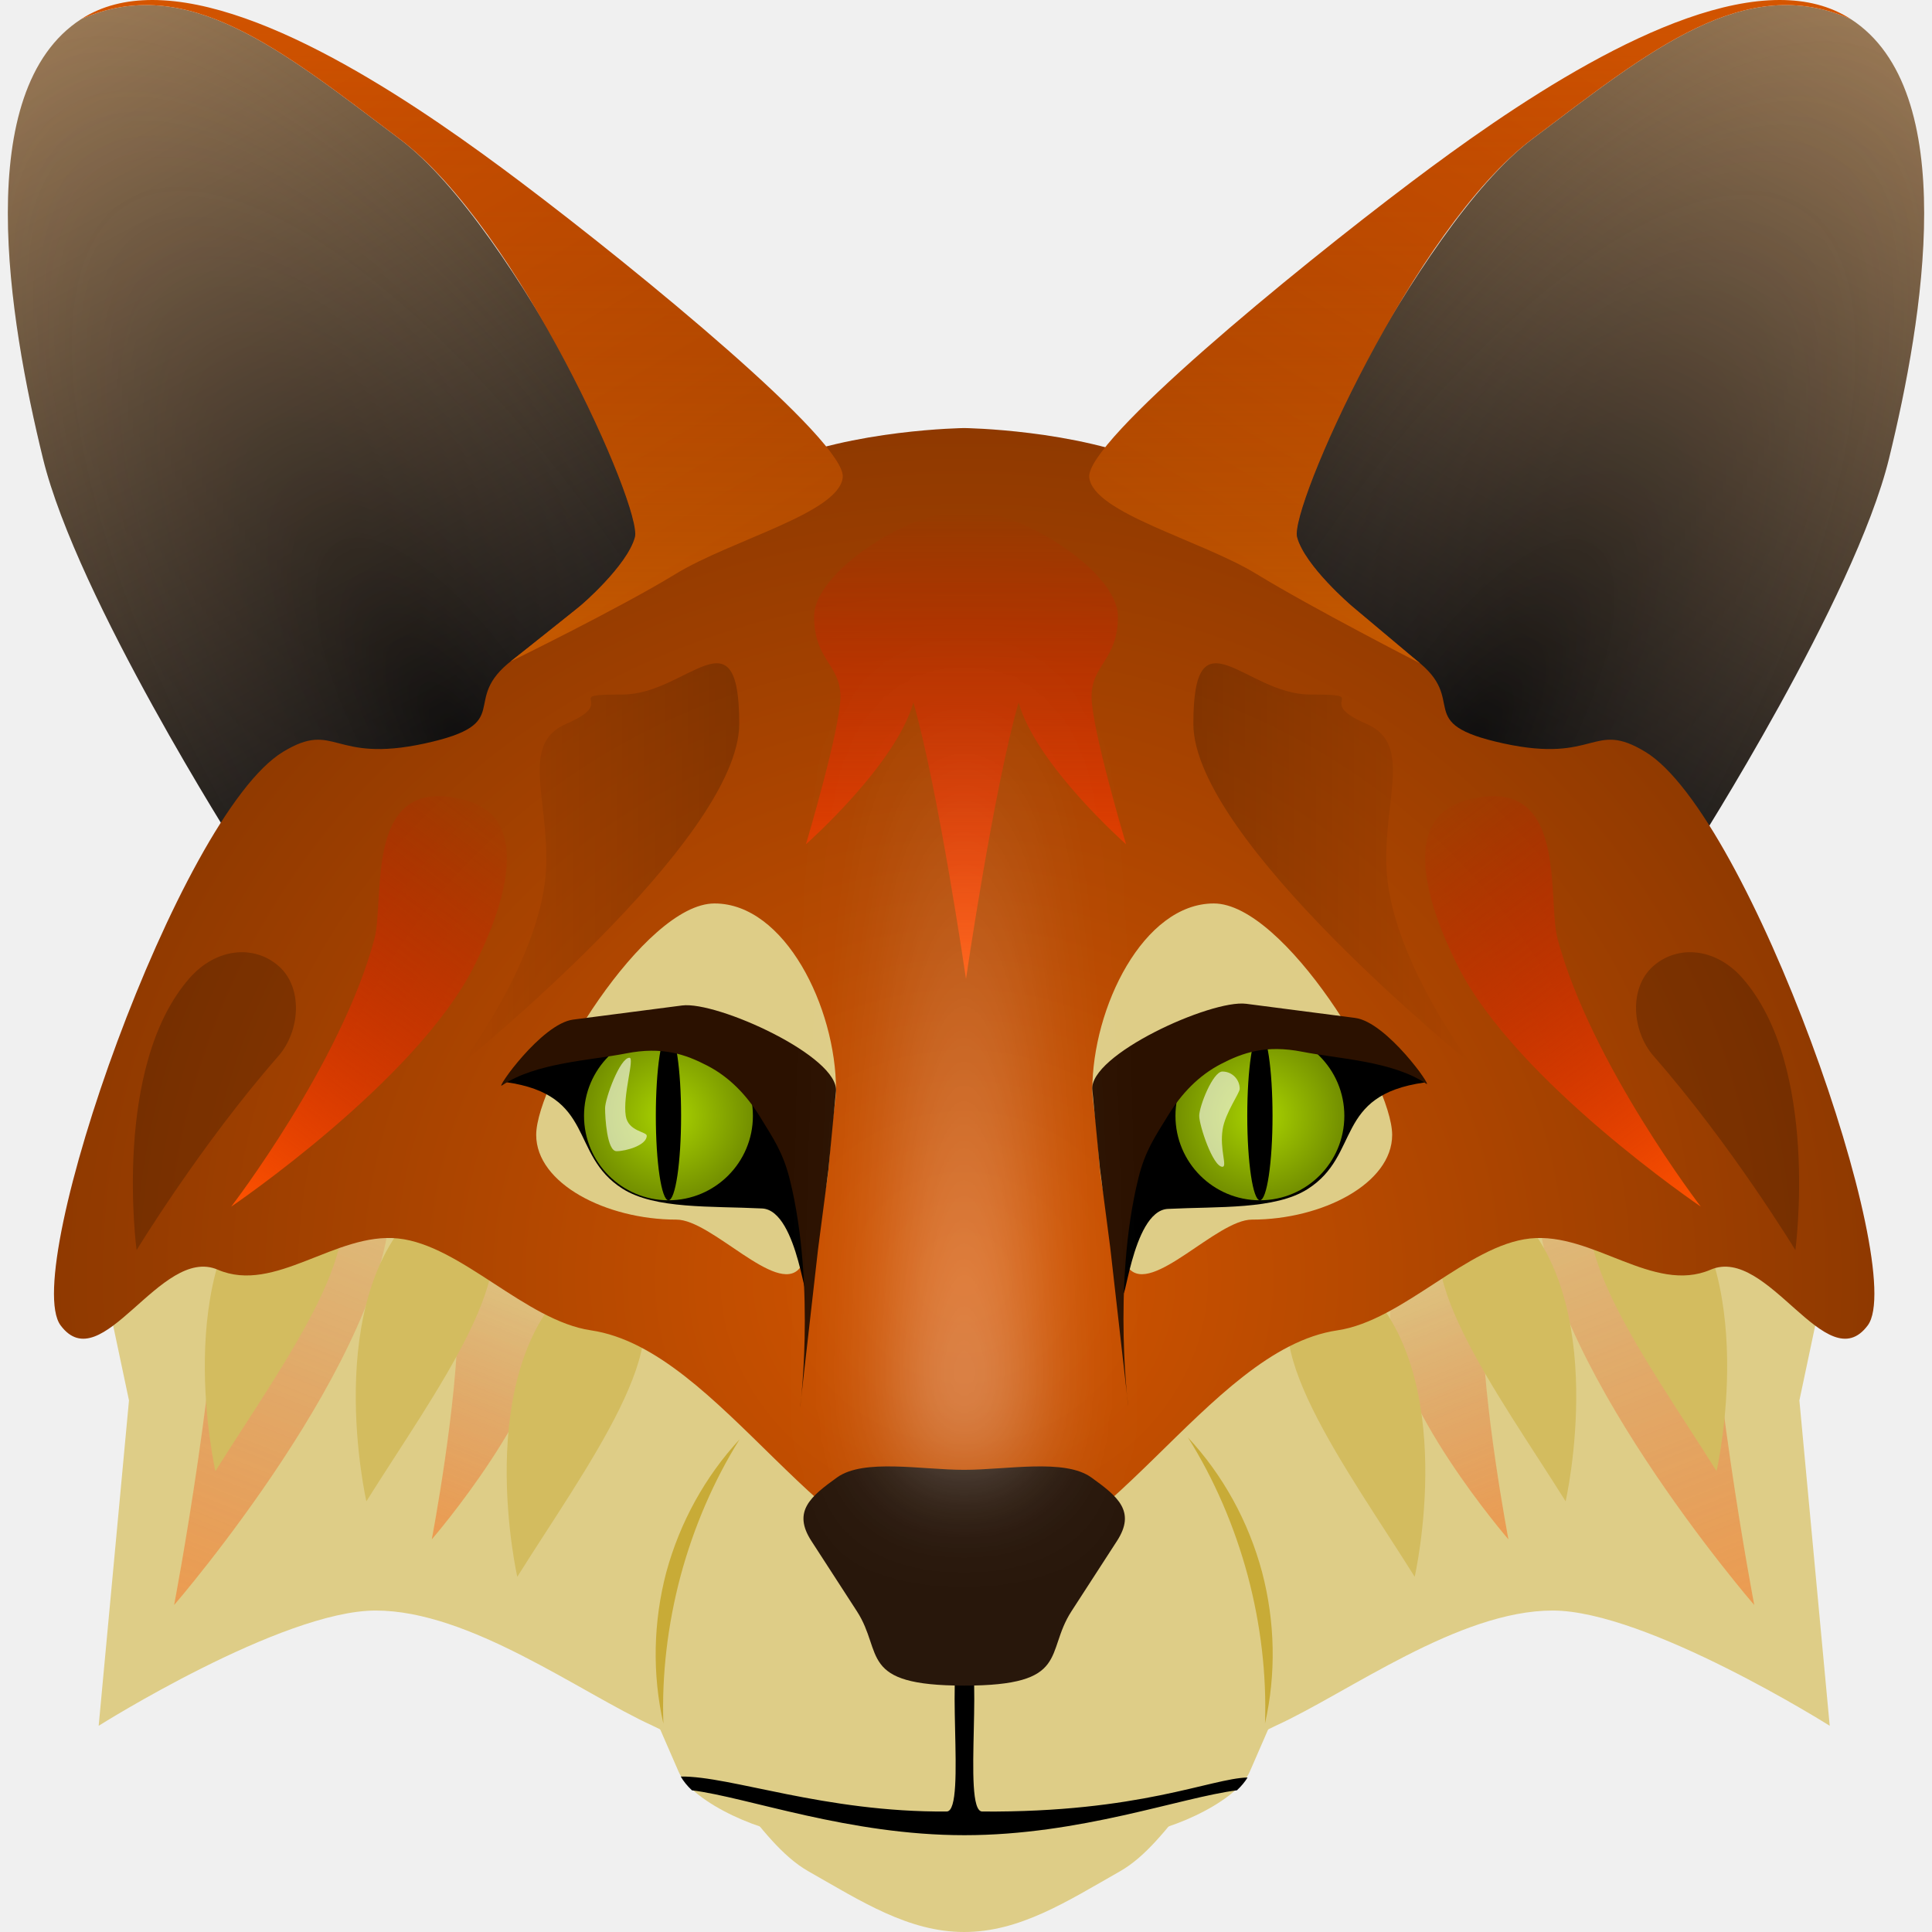
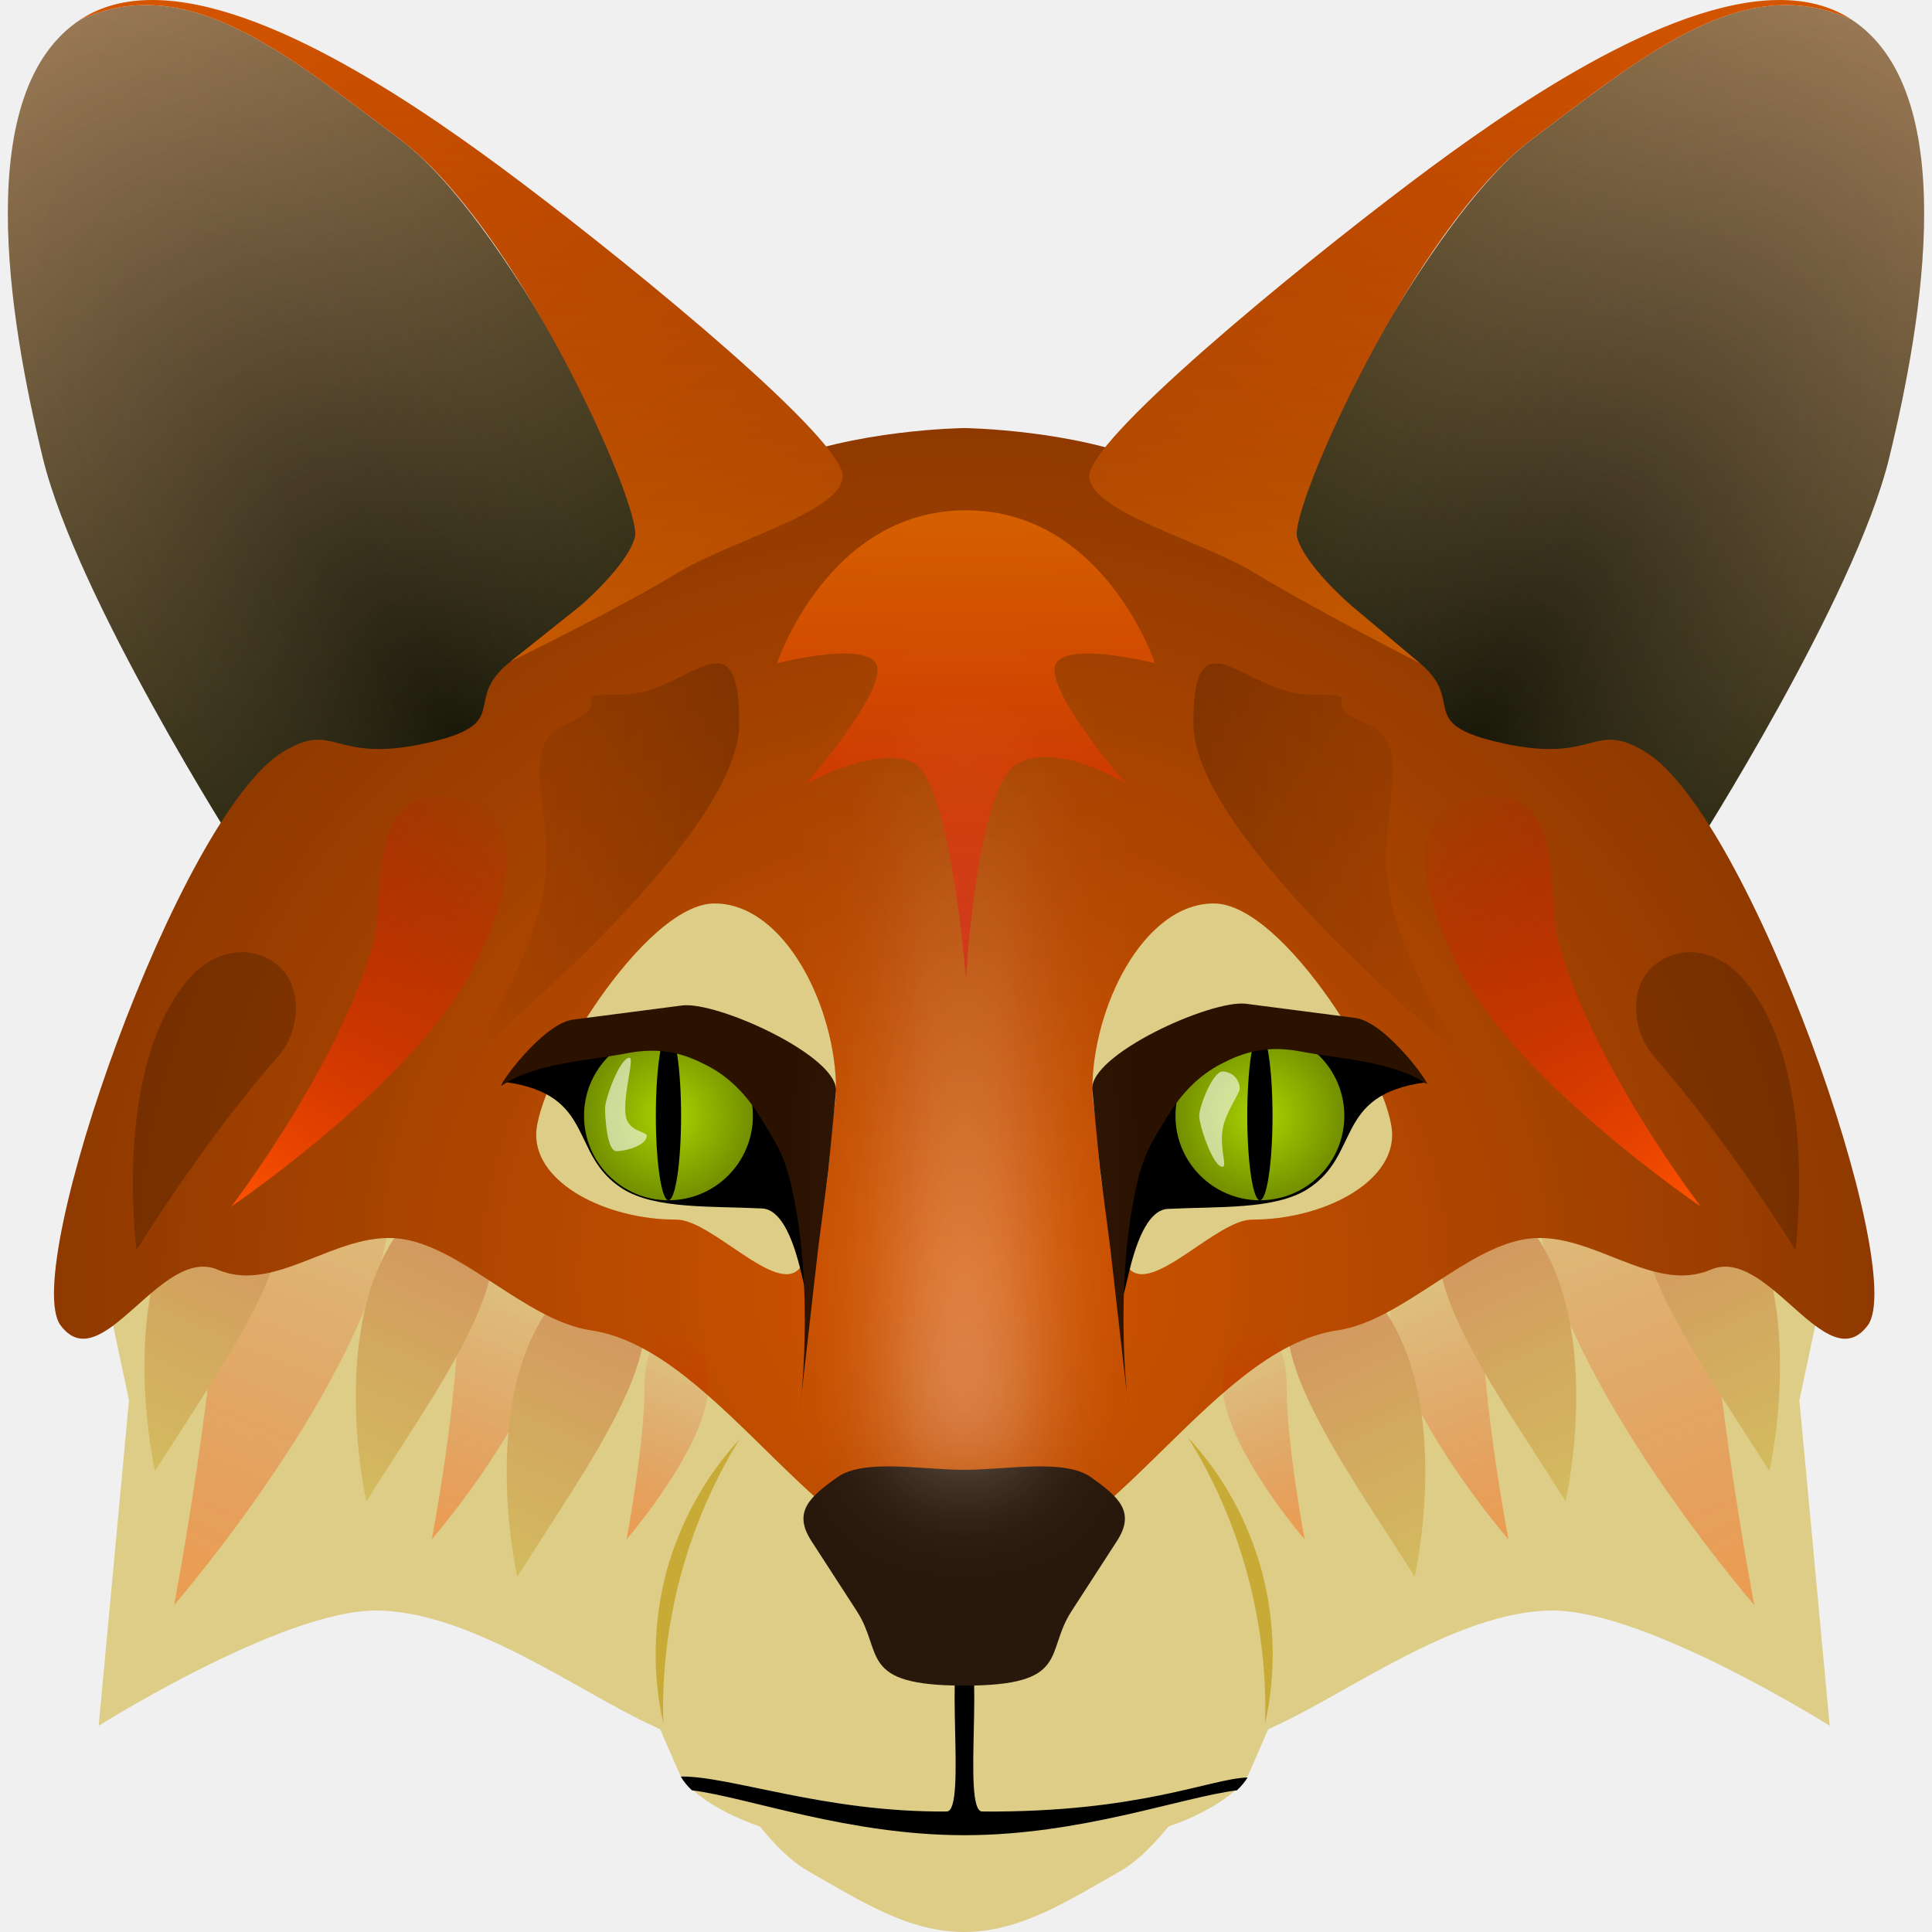
<svg xmlns="http://www.w3.org/2000/svg" xmlns:xlink="http://www.w3.org/1999/xlink" width="512" height="512" viewBox="0 0 135.467 135.467" version="1.1" id="svg5">&gt;
  <defs id="defs2">
+     <linearGradient id="linearGradient47">
+       <stop style="stop-color:#d40000;stop-opacity:1;" offset="0" id="stop41" />
+       <stop style="stop-color:#ff7800;stop-opacity:1;" offset="1" id="stop38" />
+     </linearGradient>
+     <linearGradient id="linearGradient17">
+       <stop style="stop-color:#d3905f;stop-opacity:1;" offset="0" id="stop17" />
+       <stop style="stop-color:#d3bc5f;stop-opacity:1;" offset="1" id="stop16" />
+     </linearGradient>
+     <linearGradient id="linearGradient9">
+       <stop style="stop-color:#d3bc5f;stop-opacity:1;" offset="0" id="stop9" />
+       <stop style="stop-color:#d3905f;stop-opacity:1;" offset="1" id="stop10" />
+     </linearGradient>
    <linearGradient id="linearGradient51">
      <stop style="stop-color:#997854;stop-opacity:1;" offset="0" id="stop50" />
-       <stop style="stop-color:#1b1918;stop-opacity:1;" offset="1" id="stop51" />
+       <stop style="stop-color:#2a280f;stop-opacity:1;" offset="1" id="stop51" />
    </linearGradient>
    <linearGradient id="linearGradient49">
      <stop style="stop-color:#8f3a00;stop-opacity:0;" offset="0" id="stop49" />
      <stop style="stop-color:#ffffff;stop-opacity:1;" offset="1" id="stop48" />
    </linearGradient>
    <linearGradient id="linearGradient45">
      <stop style="stop-color:#000000;stop-opacity:0;" offset="0" id="stop46" />
      <stop style="stop-color:#000000;stop-opacity:1;" offset="1" id="stop45" />
    </linearGradient>
    <linearGradient id="linearGradient43">
      <stop style="stop-color:#000000;stop-opacity:1;" offset="0" id="stop43" />
      <stop style="stop-color:#000000;stop-opacity:0;" offset="1" id="stop44" />
    </linearGradient>
    <linearGradient id="linearGradient39">
      <stop style="stop-color:#ff5300;stop-opacity:1;" offset="0" id="stop39" />
      <stop style="stop-color:#d40000;stop-opacity:0;" offset="1" id="stop40" />
    </linearGradient>
    <linearGradient id="linearGradient5">
      <stop style="stop-color:#ffffff;stop-opacity:1;" offset="0" id="stop5" />
      <stop style="stop-color:#ffffff;stop-opacity:0;" offset="1" id="stop6" />
    </linearGradient>
    <linearGradient id="linearGradient1">
      <stop style="stop-color:#d45500;stop-opacity:1;" offset="0" id="stop1" />
      <stop style="stop-color:#8f3900;stop-opacity:1;" offset="1" id="stop4" />
    </linearGradient>
    <linearGradient id="linearGradient11">
      <stop style="stop-color:#aad400;stop-opacity:1;" offset="0" id="stop11" />
      <stop style="stop-color:#738f00;stop-opacity:1;" offset="1" id="stop12" />
    </linearGradient>
-     <linearGradient id="linearGradient7">
-       <stop style="stop-color:#997854;stop-opacity:1;" offset="0" id="stop7" />
-       <stop style="stop-color:#1b1918;stop-opacity:1;" offset="1" id="stop8" />
-     </linearGradient>
    <linearGradient id="linearGradient2">
      <stop style="stop-color:#d45500;stop-opacity:1;" offset="0" id="stop2" />
      <stop style="stop-color:#8f3a00;stop-opacity:1;" offset="1" id="stop3" />
    </linearGradient>
    <linearGradient xlink:href="#linearGradient2" id="linearGradient3" x1="-13.142" y1="-3.073" x2="30.591" y2="71.004" gradientUnits="userSpaceOnUse" gradientTransform="translate(10.58333,-5.291667)" />
    <linearGradient xlink:href="#linearGradient2" id="linearGradient4" gradientUnits="userSpaceOnUse" x1="-13.142" y1="-3.073" x2="30.591" y2="71.004" gradientTransform="matrix(-1,0,0,1,125.1999,-5.291667)" />
-     <linearGradient xlink:href="#linearGradient7" id="linearGradient8" x1="-9.307" y1="-6.696" x2="24.064" y2="54.768" gradientUnits="userSpaceOnUse" gradientTransform="matrix(0.8036646,0,0,0.8036646,13.17124,6.721986)" />
+     <linearGradient xlink:href="#linearGradient51" id="linearGradient8" x1="-9.307" y1="-6.696" x2="24.064" y2="54.768" gradientUnits="userSpaceOnUse" gradientTransform="matrix(0.8036646,0,0,0.8036646,13.17124,6.721986)" />
    <radialGradient xlink:href="#linearGradient11" id="radialGradient12" cx="42.418" cy="88.221" fx="42.418" fy="88.221" r="8.137" gradientUnits="userSpaceOnUse" gradientTransform="matrix(0.7277166,0,0,0.7277166,16.00297,14.04019)" />
    <radialGradient xlink:href="#linearGradient11" id="radialGradient15" gradientUnits="userSpaceOnUse" gradientTransform="matrix(0.7277166,0,0,0.7277166,-119.2093,14.04019)" cx="42.418" cy="88.221" fx="42.418" fy="88.221" r="8.137" />
    <linearGradient xlink:href="#linearGradient51" id="linearGradient24" gradientUnits="userSpaceOnUse" x1="-9.307" y1="-6.696" x2="24.064" y2="54.768" gradientTransform="matrix(-0.8036646,0,0,0.8036646,122.2954,6.721986)" />
    <linearGradient xlink:href="#linearGradient2" id="linearGradient26" gradientUnits="userSpaceOnUse" gradientTransform="matrix(0.8036646,0,0,0.8036646,21.67662,2.469295)" x1="-13.142" y1="-3.073" x2="30.591" y2="71.004" />
    <linearGradient xlink:href="#linearGradient2" id="linearGradient27" gradientUnits="userSpaceOnUse" gradientTransform="matrix(-0.8036646,0,0,0.8036646,113.79,2.469295)" x1="-13.142" y1="-3.073" x2="30.591" y2="71.004" />
    <radialGradient xlink:href="#linearGradient1" id="radialGradient4" cx="67.606" cy="101.05" fx="67.606" fy="101.05" r="63.821" gradientTransform="matrix(1,0,0,0.9333909,0,-4.734957)" gradientUnits="userSpaceOnUse" />
    <radialGradient xlink:href="#linearGradient15" id="radialGradient9" cx="102.956" cy="47.284" fx="102.956" fy="47.284" r="22.809" gradientTransform="matrix(0.8523126,0.5230327,-1.401282,2.283472,81.4634,-109.3825)" gradientUnits="userSpaceOnUse" />
    <linearGradient id="linearGradient15">
      <stop style="stop-color:#000000;stop-opacity:1;" offset="0" id="stop15" />
      <stop style="stop-color:#6c5d53;stop-opacity:0;" offset="1" id="stop14" />
    </linearGradient>
    <radialGradient xlink:href="#linearGradient15" id="radialGradient10" cx="32.511" cy="47.284" fx="32.511" fy="47.284" r="22.809" gradientTransform="matrix(0.8499091,-0.5269293,1.425378,2.29906,-62.51791,-39.13937)" gradientUnits="userSpaceOnUse" />
    <filter style="color-interpolation-filters:sRGB" id="filter3" x="-2.236" y="-0.147" width="5.472" height="1.295">
      <feGaussianBlur stdDeviation="4.172" id="feGaussianBlur3" />
    </filter>
    <linearGradient xlink:href="#linearGradient5" id="linearGradient6" x1="67.606" y1="106.1" x2="67.606" y2="36.175" gradientUnits="userSpaceOnUse" />
    <linearGradient xlink:href="#linearGradient39" id="linearGradient30" gradientUnits="userSpaceOnUse" x1="174.944" y1="92.454" x2="159.742" y2="54.307" gradientTransform="matrix(-1,0,0,1,187.1527,20.08696)" />
    <linearGradient xlink:href="#linearGradient39" id="linearGradient32" x1="21.167" y1="86.258" x2="33.843" y2="54.473" gradientUnits="userSpaceOnUse" gradientTransform="rotate(15,24.96593,66.61084)" />
    <linearGradient xlink:href="#linearGradient39" id="linearGradient34" x1="114.3" y1="86.258" x2="101.624" y2="54.473" gradientUnits="userSpaceOnUse" gradientTransform="rotate(-15,110.5007,66.61085)" />
-     <linearGradient xlink:href="#linearGradient39" id="linearGradient36" x1="67.733" y1="68.64" x2="67.733" y2="35.782" gradientUnits="userSpaceOnUse" />
+     <linearGradient xlink:href="#linearGradient47" id="linearGradient36" x1="67.733" y1="68.64" x2="67.733" y2="35.782" gradientUnits="userSpaceOnUse" />
    <linearGradient xlink:href="#linearGradient39" id="linearGradient40" x1="123.003" y1="112.541" x2="107.801" y2="74.394" gradientUnits="userSpaceOnUse" />
    <linearGradient xlink:href="#linearGradient39" id="linearGradient41" gradientUnits="userSpaceOnUse" x1="123.003" y1="112.541" x2="107.801" y2="74.394" gradientTransform="matrix(0.5452137,0,0,0.5452137,38.70482,46.58007)" />
    <linearGradient xlink:href="#linearGradient39" id="linearGradient42" gradientUnits="userSpaceOnUse" gradientTransform="matrix(-0.5452137,0,0,0.5452137,97.3384,46.58007)" x1="123.003" y1="112.541" x2="107.801" y2="74.394" />
    <linearGradient xlink:href="#linearGradient43" id="linearGradient44" x1="83.675" y1="60.555" x2="103.163" y2="60.555" gradientUnits="userSpaceOnUse" />
    <linearGradient xlink:href="#linearGradient45" id="linearGradient46" x1="32.346" y1="60.555" x2="51.834" y2="60.555" gradientUnits="userSpaceOnUse" />
    <linearGradient xlink:href="#linearGradient49" id="linearGradient48" gradientUnits="userSpaceOnUse" gradientTransform="matrix(0.8036646,0,0,0.8036646,21.67682,2.469521)" x1="57.308" y1="-3.073" x2="57.308" y2="54.81" />
+     <linearGradient xlink:href="#linearGradient9" id="linearGradient10" x1="99.939" y1="110.56" x2="90.273" y2="89.165" gradientUnits="userSpaceOnUse" />
+     <linearGradient xlink:href="#linearGradient17" id="linearGradient16" x1="100.856" y1="83.873" x2="110.522" y2="105.268" gradientUnits="userSpaceOnUse" />
+     <linearGradient xlink:href="#linearGradient9" id="linearGradient19" x1="121.105" y1="103.151" x2="111.44" y2="81.756" gradientUnits="userSpaceOnUse" gradientTransform="translate(3.704165)" />
+     <linearGradient xlink:href="#linearGradient9" id="linearGradient21" x1="35.528" y1="110.56" x2="45.194" y2="89.165" gradientUnits="userSpaceOnUse" />
+     <linearGradient xlink:href="#linearGradient9" id="linearGradient22" x1="24.945" y1="105.268" x2="34.61" y2="83.873" gradientUnits="userSpaceOnUse" />
+     <linearGradient xlink:href="#linearGradient9" id="linearGradient23" x1="14.361" y1="103.151" x2="24.027" y2="81.756" gradientUnits="userSpaceOnUse" gradientTransform="translate(-4.233333)" />
+     <linearGradient xlink:href="#linearGradient39" id="linearGradient35" gradientUnits="userSpaceOnUse" gradientTransform="matrix(0.3778955,0,0,0.3778955,44.99801,65.41019)" x1="123.003" y1="112.541" x2="107.801" y2="74.394" />
+     <linearGradient xlink:href="#linearGradient39" id="linearGradient37" gradientUnits="userSpaceOnUse" gradientTransform="matrix(-0.3778955,0,0,0.3778955,90.41382,65.41019)" x1="123.003" y1="112.541" x2="107.801" y2="74.394" />
  </defs>
  <g id="layer1">
    <path id="path1" style="display:none;fill:url(#linearGradient3);stroke-width:6.35;stroke-linecap:round;stroke-linejoin:round;paint-order:fill markers stroke" d="M -12.64,31.639 C -15.628,19.431 -18.937,-0.47 -9.307,-6.696 0.324,-12.923 18.702,-0.276 29.052,7.528 39.401,15.331 57.136,33.291 57.136,33.291 L 4.309,65.712 c 0,0 -13.961,-21.866 -16.949,-34.074 z" />
    <path id="path3" style="display:none;fill:url(#linearGradient4);stroke-width:6.35;stroke-linecap:round;stroke-linejoin:round;paint-order:fill markers stroke" d="m 148.423,31.639 c 2.988,-12.208 6.297,-32.109 -3.333,-38.335 -9.63,-6.226 -28.009,6.42 -38.358,14.224 C 96.382,15.331 78.647,33.291 78.647,33.291 L 131.474,65.712 c 0,0 13.961,-21.866 16.949,-34.074 z" />
    <path id="rect1" style="fill:url(#linearGradient8);stroke-width:6.35;stroke-linecap:round;stroke-linejoin:round;paint-order:fill markers stroke" d="M 3.013,32.149 C 0.612,22.338 -2.048,6.344 5.692,1.34 13.124,-1.933 19.724,3.488 28.042,9.76 36.359,16.031 46.167,37.906 46.167,37.906 l -13.656,14.533 -15.877,7.094 c 0,0 -11.22,-17.573 -13.621,-27.384 z" />
    <path id="path2" style="display:inline;opacity:0.4;fill:url(#radialGradient10);stroke-width:6.35;stroke-linecap:round;stroke-linejoin:round;paint-order:fill markers stroke" d="M 3.013,32.149 C 0.612,22.338 -2.048,6.344 5.692,1.34 13.124,-1.933 19.724,3.488 28.042,9.76 36.359,16.031 46.167,37.906 46.167,37.906 l -13.656,14.533 -15.877,7.094 c 0,0 -11.22,-17.573 -13.621,-27.384 z" />
    <path id="path23" style="display:inline;fill:url(#linearGradient24);stroke-width:6.35;stroke-linecap:round;stroke-linejoin:round;paint-order:fill markers stroke" d="M 132.454,32.149 C 134.855,22.338 137.514,6.344 129.775,1.34 122.343,-1.933 115.742,3.488 107.425,9.76 99.108,16.031 89.3,37.906 89.3,37.906 l 13.656,14.533 15.877,7.094 c 0,0 11.22,-17.573 13.621,-27.384 z" />
    <path id="rect5" style="fill:#decd87;stroke-width:6.35;stroke-linecap:round;stroke-linejoin:round;paint-order:fill markers stroke" d="m 6.917,88.139 60.689,-12.758 60.689,12.758 -2.126,10.055 2.126,22.813 c 0,0 -12.825,-8.08 -19.425,-8.08 -6.599,0 -14.324,5.752 -19.425,8.08 -5.101,2.328 -7.215,8.103 -10.919,10.207 -3.704,2.104 -7.013,4.253 -10.919,4.253 -3.906,0 -7.215,-2.149 -10.919,-4.253 -3.704,-2.104 -5.819,-7.879 -10.919,-10.207 -5.101,-2.328 -12.825,-8.08 -19.425,-8.08 -6.599,0 -19.425,8.08 -19.425,8.08 L 9.044,98.194 Z" />
    <path id="path30" style="fill:url(#linearGradient30);stroke-width:1.058;stroke-linecap:round;stroke-linejoin:round;paint-order:markers stroke fill;opacity:0.4" d="m 15.567,83.885 c 0,11.087 -3.358,28.656 -3.358,28.656 0,0 15.202,-17.569 15.202,-28.656 0,-7.436 -3.125,-9.491 -6.981,-9.491 -3.855,3e-6 -4.864,5.833 -4.864,9.491 z" />
-     <path id="rect4" style="fill:#d3bc5f;stroke-width:6.35;stroke-linecap:round;stroke-linejoin:round;paint-order:fill markers stroke" d="m 22.768,82.537 c -1.149,-1.003 -2.815,-1.078 -3.893,0 -7.001,6.436 -3.77,20.614 -3.77,20.614 4.748,-7.575 11.818,-16.986 7.663,-20.614 z" />
+     <path id="rect4" style="fill:url(#linearGradient23);stroke-width:6.35;stroke-linecap:round;stroke-linejoin:round;paint-order:fill markers stroke" d="m 18.535,82.537 c -1.149,-1.003 -2.815,-1.078 -3.893,0 -7.001,6.436 -3.77,20.614 -3.77,20.614 4.748,-7.575 11.818,-16.986 7.663,-20.614 z" />
    <path id="path24" style="fill:url(#linearGradient40);stroke-width:1.058;stroke-linecap:round;stroke-linejoin:round;paint-order:markers stroke fill;fill-opacity:1;opacity:0.4" d="m 119.646,83.885 c 0,11.087 3.358,28.656 3.358,28.656 0,0 -15.202,-17.569 -15.202,-28.656 0,-7.436 3.125,-9.491 6.981,-9.491 3.855,3e-6 4.864,5.833 4.864,9.491 z" />
-     <path id="path4" style="fill:#d3bc5f;stroke-width:6.35;stroke-linecap:round;stroke-linejoin:round;paint-order:fill markers stroke" d="m 112.698,82.537 c 1.149,-1.003 2.815,-1.078 3.893,0 7.001,6.436 3.77,20.614 3.77,20.614 -4.748,-7.575 -11.818,-16.986 -7.663,-20.614 z" />
+     <path id="path4" style="fill:url(#linearGradient19);stroke-width:6.35;stroke-linecap:round;stroke-linejoin:round;paint-order:fill markers stroke" d="m 116.402,82.537 c 1.149,-1.003 2.815,-1.078 3.893,0 7.001,6.436 3.77,20.614 3.77,20.614 -4.748,-7.575 -11.818,-16.986 -7.663,-20.614 z" />
    <path id="path40" style="fill:url(#linearGradient41);fill-opacity:1;stroke-width:1.058;stroke-linecap:round;stroke-linejoin:round;paint-order:markers stroke fill;opacity:0.4" d="m 103.937,92.315 c 0,6.045 1.831,15.623 1.831,15.623 0,0 -8.288,-9.579 -8.288,-15.623 0,-4.054 1.704,-5.175 3.806,-5.175 2.102,2e-6 2.652,3.18 2.652,5.175 z" />
-     <path id="path5" style="fill:#d3bc5f;stroke-width:6.35;stroke-linecap:round;stroke-linejoin:round;paint-order:fill markers stroke" d="m 102.115,84.654 c 1.149,-1.003 2.815,-1.078 3.893,0 7.001,6.436 3.77,20.614 3.77,20.614 -4.748,-7.575 -11.818,-16.986 -7.663,-20.614 z" />
+     <path id="path5" style="fill:url(#linearGradient16);stroke-width:6.35;stroke-linecap:round;stroke-linejoin:round;paint-order:fill markers stroke" d="m 102.115,84.654 c 1.149,-1.003 2.815,-1.078 3.893,0 7.001,6.436 3.77,20.614 3.77,20.614 -4.748,-7.575 -11.818,-16.986 -7.663,-20.614 z" />
    <path id="path41" style="fill:url(#linearGradient42);fill-opacity:1;stroke-width:1.058;stroke-linecap:round;stroke-linejoin:round;paint-order:markers stroke fill;opacity:0.4" d="m 32.106,92.315 c 0,6.045 -1.831,15.623 -1.831,15.623 0,0 8.288,-9.579 8.288,-15.623 0,-4.054 -1.704,-5.175 -3.806,-5.175 -2.102,2e-6 -2.652,3.18 -2.652,5.175 z" />
-     <path id="path8" style="fill:#d3bc5f;stroke-width:6.35;stroke-linecap:round;stroke-linejoin:round;paint-order:fill markers stroke" d="m 33.352,84.654 c -1.149,-1.003 -2.815,-1.078 -3.893,0 -7.001,6.436 -3.77,20.614 -3.77,20.614 4.748,-7.575 11.818,-16.986 7.663,-20.614 z" />
+     <path id="path8" style="fill:url(#linearGradient22);stroke-width:6.35;stroke-linecap:round;stroke-linejoin:round;paint-order:fill markers stroke" d="m 33.352,84.654 c -1.149,-1.003 -2.815,-1.078 -3.893,0 -7.001,6.436 -3.77,20.614 -3.77,20.614 4.748,-7.575 11.818,-16.986 7.663,-20.614 z" />
    <path id="path9" style="display:inline;opacity:0.4;fill:url(#radialGradient9);stroke-width:6.35;stroke-linecap:round;stroke-linejoin:round;paint-order:fill markers stroke" d="M 132.454,32.149 C 134.855,22.338 137.514,6.344 129.775,1.34 122.343,-1.933 115.742,3.488 107.425,9.76 99.108,16.031 89.3,37.906 89.3,37.906 l 13.656,14.533 15.877,7.094 c 0,0 11.22,-17.573 13.621,-27.384 z" />
-     <path id="path20" style="fill:#d3bc5f;stroke-width:6.35;stroke-linecap:round;stroke-linejoin:round;paint-order:fill markers stroke" d="m 43.935,89.945 c -1.149,-1.003 -2.815,-1.078 -3.893,0 -7.001,6.436 -3.77,20.614 -3.77,20.614 4.748,-7.575 11.818,-16.986 7.663,-20.614 z" />
-     <path id="path19" style="fill:#d3bc5f;stroke-width:6.35;stroke-linecap:round;stroke-linejoin:round;paint-order:fill markers stroke" d="m 91.532,89.945 c 1.149,-1.003 2.815,-1.078 3.893,0 7.001,6.436 3.77,20.614 3.77,20.614 C 94.446,102.985 87.376,93.573 91.532,89.945 Z" />
+     <path id="path20" style="fill:url(#linearGradient21);stroke-width:6.35;stroke-linecap:round;stroke-linejoin:round;paint-order:fill markers stroke" d="m 43.935,89.945 c -1.149,-1.003 -2.815,-1.078 -3.893,0 -7.001,6.436 -3.77,20.614 -3.77,20.614 4.748,-7.575 11.818,-16.986 7.663,-20.614 z" />
+     <path id="path19" style="fill:url(#linearGradient10);stroke-width:6.35;stroke-linecap:round;stroke-linejoin:round;paint-order:fill markers stroke" d="m 91.532,89.945 c 1.149,-1.003 2.815,-1.078 3.893,0 7.001,6.436 3.77,20.614 3.77,20.614 C 94.446,102.985 87.376,93.573 91.532,89.945 Z" />
    <path id="rect2" style="fill:url(#radialGradient4);stroke-width:6.35;stroke-linecap:round;stroke-linejoin:round;paint-order:fill markers stroke" d="m 67.606,30.014 c 0,0 -7.853,0.097 -13.411,2.552 -5.558,2.455 -10.602,7.9 -18.237,13.69 -3.859,2.926 0.363,4.451 -6.177,5.874 -6.54,1.423 -6.228,-1.659 -9.934,0.586 -7.311,4.43 -18.478,36.341 -15.598,40.215 2.88,3.873 7.007,-5.631 11.019,-3.904 4.012,1.727 8.262,-2.651 12.654,-2.188 4.393,0.463 8.929,5.765 13.515,6.441 9.172,1.351 16.464,17.011 26.169,17.011 9.704,0 16.997,-15.66 26.169,-17.011 4.586,-0.676 9.122,-5.978 13.515,-6.441 4.393,-0.463 8.642,3.915 12.654,2.188 4.012,-1.727 8.139,7.778 11.019,3.904 2.88,-3.873 -8.287,-35.785 -15.598,-40.215 -3.706,-2.246 -3.395,0.836 -9.934,-0.586 -6.54,-1.423 -2.317,-2.948 -6.177,-5.874 C 91.618,40.466 86.574,35.021 81.017,32.566 75.459,30.111 67.606,30.014 67.606,30.014 Z" />
    <path id="rect30" style="fill:#decd87;stroke-width:6.35;stroke-linecap:round;stroke-linejoin:round;paint-order:fill markers stroke" d="m 49.484,113.9 h 36.245 c 2.468,0 5.439,2.192 4.455,4.455 l -2.552,5.867 c -0.984,2.263 -6.24,4.455 -8.708,4.455 H 56.288 c -2.468,0 -7.723,-2.192 -8.708,-4.455 l -2.552,-5.867 c -0.984,-2.263 1.987,-4.455 4.455,-4.455 z" />
    <path id="path31" style="fill:#000000;stroke-width:6.35;stroke-linecap:round;stroke-linejoin:round;paint-order:fill markers stroke" d="m 67.625,115.483 c -1.548,0 0.214,11.524 -1.246,11.535 -8.579,0.066 -15.14,-2.495 -18.645,-2.452 0.186,0.327 0.449,0.651 0.782,0.966 3.931,0.494 10.981,3.147 19.108,3.147 8.126,0 15.176,-2.653 19.107,-3.147 0.311,-0.293 0.561,-0.594 0.746,-0.898 -2.564,0.059 -7.573,2.47 -18.607,2.385 -1.459,-0.011 0.302,-11.535 -1.246,-11.535 z" />
    <path id="rect6" style="fill:#28170b;stroke-width:6.35;stroke-linecap:round;stroke-linejoin:round;paint-order:fill markers stroke" d="m 58.7,103.59 c -1.86,1.334 -3.151,2.383 -1.81,4.455 l 3.194,4.933 c 1.889,2.917 0.047,5.213 7.522,5.213 7.475,0 5.633,-2.296 7.522,-5.213 l 3.194,-4.933 c 1.342,-2.072 0.05,-3.121 -1.81,-4.455 -1.86,-1.334 -5.932,-0.529 -8.906,-0.529 -2.974,0 -7.047,-0.804 -8.906,0.529 z" />
    <path id="path6" style="fill:#decd87;stroke-width:6.35;stroke-linecap:round;stroke-linejoin:round;paint-order:fill markers stroke" d="m 58.62,76.426 c 0,0.723 -0.21,1.748 -0.323,2.908 -0.114,1.16 -0.132,2.456 -0.351,3.721 -0.438,2.529 -1.079,4.933 -1.887,5.881 -1.616,1.895 -6.163,-3.42 -8.628,-3.42 -4.93,0 -9.834,-2.531 -9.834,-5.94 0,-3.723 7.575,-16.228 12.505,-16.228 4.93,1e-6 8.518,7.293 8.518,13.078 z" />
    <path id="rect13" style="stroke-width:6.35;stroke-linecap:round;stroke-linejoin:round;paint-order:fill markers stroke" d="m 57.009,79.047 -0.399,11.188 c -0.082,2.305 -0.588,-5.371 -3.169,-5.5 -3.576,-0.179 -7.515,0.063 -9.801,-1.391 -3.756,-2.389 -1.822,-6.581 -8.196,-7.472 1.63,-5.388 21.82,-3.966 21.565,3.174 z" />
    <circle style="fill:url(#radialGradient12);stroke-width:6.35;stroke-linecap:round;stroke-linejoin:round;paint-order:fill markers stroke" id="path10" cx="46.871" cy="78.24" r="5.921" />
    <ellipse style="fill:#000000;stroke-width:6.35;stroke-linecap:round;stroke-linejoin:round;paint-order:fill markers stroke" id="path11" cx="46.871" cy="78.24" rx="0.886" ry="5.921" />
    <path id="rect12" style="stroke-width:6.35;stroke-linecap:round;stroke-linejoin:round;paint-order:fill markers stroke;fill:#2b1100" d="m 40.186,71.492 7.643,-0.991 c 2.448,-0.317 11.063,3.59 10.785,6.043 l -0.533,5.521 -0.721,5.521 -0.627,5.521 -0.627,5.521 c -0.023,0.202 0.039,-0.217 0.114,-1.079 0.075,-0.861 0.165,-2.165 0.198,-3.731 0.033,-1.566 0.01,-3.395 -0.14,-5.308 -0.15,-1.913 -0.427,-3.909 -0.9,-5.809 -0.474,-1.901 -1.144,-2.855 -2.083,-4.386 -0.938,-1.53 -2.144,-2.786 -3.687,-3.588 -1.543,-0.802 -3.161,-1.366 -5.714,-0.864 -2.553,0.502 -6.346,0.651 -8.694,2.245 -0.501,0.34 2.761,-4.327 4.986,-4.616 z" />
    <path id="path7" style="fill:#decd87;stroke-width:6.35;stroke-linecap:round;stroke-linejoin:round;paint-order:fill markers stroke" d="m 76.592,76.426 c 0,0.723 0.21,1.748 0.323,2.908 0.114,1.16 0.132,2.456 0.351,3.721 0.438,2.529 1.079,4.933 1.887,5.881 1.616,1.895 6.163,-3.42 8.628,-3.42 4.93,0 9.834,-2.531 9.834,-5.94 0,-3.723 -7.575,-16.228 -12.505,-16.228 -4.93,1e-6 -8.518,7.293 -8.518,13.078 z" />
    <path id="path29" style="stroke-width:6.35;stroke-linecap:round;stroke-linejoin:round;paint-order:fill markers stroke" d="m 78.318,79.077 0.399,11.188 c 0.082,2.305 0.588,-5.371 3.169,-5.5 3.576,-0.179 7.515,0.063 9.801,-1.391 3.756,-2.389 1.822,-6.581 8.196,-7.472 -1.63,-5.388 -21.82,-3.966 -21.565,3.174 z" />
    <circle style="fill:url(#radialGradient15);stroke-width:6.35;stroke-linecap:round;stroke-linejoin:round;paint-order:fill markers stroke" id="circle14" cx="-88.341" cy="78.24" r="5.921" transform="scale(-1,1)" />
    <ellipse style="fill:#000000;stroke-width:6.35;stroke-linecap:round;stroke-linejoin:round;paint-order:fill markers stroke" id="ellipse14" cx="-88.341" cy="78.24" rx="0.886" ry="5.921" transform="scale(-1,1)" />
    <path id="path25" style="fill:url(#linearGradient26);stroke-width:6.35;stroke-linecap:round;stroke-linejoin:round;paint-order:fill markers stroke" d="M 10.698,1.2375824e-5 C 8.841,-0.003 7.143,0.402 5.692,1.341 13.124,-1.933 19.724,3.488 28.042,9.76 c 8.317,6.271 17.018,25.884 16.477,27.903 -0.541,2.019 -3.846,4.835 -3.846,4.835 l -4.882,3.889 c 0,0 7.649,-3.739 11.568,-6.135 3.92,-2.396 11.455,-4.267 11.73,-6.774 C 59.365,30.969 44.836,19.043 36.519,12.772 29.761,7.676 18.743,0.011 10.698,1.2375824e-5 Z" />
    <path id="path26" style="fill:url(#linearGradient27);stroke-width:6.35;stroke-linecap:round;stroke-linejoin:round;paint-order:fill markers stroke" d="M 124.769,1.2375824e-5 C 126.626,-0.003 128.324,0.402 129.775,1.341 122.343,-1.933 115.742,3.488 107.425,9.76 99.108,16.031 90.407,35.644 90.948,37.663 c 0.541,2.019 3.846,4.835 3.846,4.835 l 4.79,4.021 c 0,0 -7.556,-3.871 -11.476,-6.268 C 84.188,37.854 76.652,35.984 76.377,33.477 76.102,30.969 90.63,19.043 98.948,12.772 105.706,7.676 116.724,0.011 124.769,1.2375824e-5 Z" />
    <path id="path27" style="opacity:0.6;fill:#ffffff;stroke-width:6.35;stroke-linecap:round;stroke-linejoin:round;paint-order:fill markers stroke" d="m 44.135,74.167 c -0.67,-5.7e-5 -1.708,2.863 -1.708,3.533 -5.7e-5,0.67 0.132,3.018 0.802,3.018 0.67,5.9e-5 2.119,-0.415 2.119,-1.085 2.5e-5,-0.286 -1.306,-0.298 -1.472,-1.393 -0.222,-1.472 0.642,-4.073 0.258,-4.073 z m 41.578,0.966 c -0.67,-5.7e-5 -1.627,2.437 -1.627,3.107 -5.8e-5,0.67 0.957,3.572 1.627,3.572 0.366,-9.3e-5 -0.207,-1.214 0.015,-2.622 0.185,-1.17 1.198,-2.54 1.198,-2.844 -1.71e-4,-0.67 -0.543,-1.213 -1.213,-1.213 z" />
    <path id="path28" style="stroke-width:6.35;stroke-linecap:round;stroke-linejoin:round;paint-order:fill markers stroke;fill:#2b1100" d="m 95.02,71.374 -7.643,-0.991 C 84.929,70.067 76.314,73.974 76.592,76.427 l 0.533,5.521 0.721,5.521 0.627,5.521 0.627,5.521 c 0.023,0.202 -0.039,-0.217 -0.114,-1.079 -0.075,-0.861 -0.165,-2.165 -0.198,-3.731 -0.033,-1.566 -0.01,-3.395 0.14,-5.308 0.15,-1.913 0.427,-3.909 0.9,-5.809 0.474,-1.901 1.144,-2.855 2.083,-4.386 0.938,-1.53 2.144,-2.786 3.687,-3.588 1.543,-0.802 3.161,-1.366 5.714,-0.864 2.553,0.502 6.346,0.651 8.694,2.245 0.501,0.34 -2.761,-4.327 -4.986,-4.616 z" />
    <path style="fill:#c8ab37;stroke-width:6.35;stroke-linecap:round;stroke-linejoin:round;paint-order:fill markers stroke" d="m 51.853,100.929 c -2.412,2.608 -4.179,5.812 -5.132,9.302 -0.92,3.499 -0.992,7.157 -0.207,10.622 -0.117,-3.402 0.294,-6.925 1.207,-10.354 0.923,-3.426 2.329,-6.682 4.132,-9.57 z" id="path33" />
    <path style="fill:#c8ab37;stroke-width:6.35;stroke-linecap:round;stroke-linejoin:round;paint-order:fill markers stroke" d="m 83.291,100.784 c 1.838,2.923 3.268,6.229 4.201,9.708 0.913,3.429 1.324,6.952 1.207,10.354 0.784,-3.464 0.713,-7.123 -0.207,-10.622 -0.952,-3.547 -2.745,-6.801 -5.2,-9.44 z" id="path32" />
-     <path id="path18" style="fill:url(#linearGradient36);stroke-width:1.058;stroke-linecap:round;stroke-linejoin:round;paint-order:markers stroke fill" d="m 67.733,35.782 c -3.997,0 -10.652,4.357 -10.652,7.433 0,3.075 1.848,3.368 1.848,5.628 0,2.259 -2.42,10.357 -2.42,10.357 0,0 6.321,-5.578 7.535,-9.952 1.758,6.153 3.689,19.392 3.689,19.392 0,0 1.931,-13.24 3.689,-19.392 1.213,4.374 7.535,9.952 7.535,9.952 0,0 -2.42,-8.098 -2.42,-10.357 0,-2.259 1.848,-2.552 1.848,-5.628 0,-3.075 -6.655,-7.433 -10.652,-7.433 z" />
+     <path id="path18" style="fill:url(#linearGradient36);stroke-width:1.058;stroke-linecap:round;stroke-linejoin:round;paint-order:markers stroke fill;opacity:0.6" d="m 67.733,35.782 c -9.697,0 -13.253,10.725 -13.253,10.725 0,0 7.05,-1.806 7.05,0.454 0,2.259 -5.021,8.005 -5.021,8.005 0,0 4.932,-2.766 7.535,-1.485 2.603,1.281 3.689,15.159 3.689,15.159 0,0 0.741,-13.708 3.689,-15.159 2.949,-1.451 7.535,1.485 7.535,1.485 0,0 -5.021,-5.746 -5.021,-8.005 0,-2.259 7.05,-0.454 7.05,-0.454 0,0 -3.556,-10.725 -13.253,-10.725 z" />
    <path id="path12" style="opacity:0.2;fill:#000000;fill-opacity:1;stroke-width:6.35;stroke-linecap:round;stroke-linejoin:round;paint-order:fill markers stroke" d="m 19.517,74.052 c -5.439,6.204 -9.939,13.603 -9.939,13.603 0,0 -1.732,-12.863 3.707,-19.066 1.874,-2.138 4.535,-2.359 6.256,-0.85 1.721,1.509 1.51,4.563 -0.024,6.314 z" />
    <path id="path13" style="opacity:0.2;fill:#000000;fill-opacity:1;stroke-width:6.35;stroke-linecap:round;stroke-linejoin:round;paint-order:fill markers stroke" d="m 115.949,74.052 c 5.439,6.204 9.939,13.603 9.939,13.603 0,0 1.732,-12.863 -3.707,-19.066 -1.874,-2.138 -4.535,-2.359 -6.256,-0.85 -1.721,1.509 -1.51,4.563 0.025,6.314 z" />
    <path id="path14" style="opacity:0.2;fill:url(#linearGradient44);fill-opacity:1;stroke-width:6.35;stroke-linecap:round;stroke-linejoin:round;paint-order:fill markers stroke" d="m 95.797,50.748 c 3.215,1.378 1.28,5.116 1.41,9.909 0.174,6.369 5.956,13.946 5.956,13.946 0,0 -19.488,-15.709 -19.488,-23.855 0,-8.146 3.661,-2.05 8.178,-2.05 4.516,10e-7 0.111,0.408 3.944,2.05 z" />
    <path id="path15" style="opacity:0.2;fill:url(#linearGradient46);fill-opacity:1;stroke-width:6.35;stroke-linecap:round;stroke-linejoin:round;paint-order:fill markers stroke" d="m 39.712,50.748 c -3.215,1.378 -1.28,5.116 -1.41,9.909 -0.174,6.369 -5.956,13.946 -5.956,13.946 0,0 19.488,-15.709 19.488,-23.855 0,-8.146 -3.661,-2.05 -8.178,-2.05 -4.516,10e-7 -0.111,0.408 -3.944,2.05 z" />
-     <rect style="opacity:0.8;mix-blend-mode:normal;fill:url(#linearGradient6);stroke-width:6.961;stroke-linecap:round;stroke-linejoin:round;paint-order:fill markers stroke;filter:url(#filter3)" id="rect3" width="4.478" height="67.955" x="65.367" y="36.175" ry="6.426" rx="5.348" transform="matrix(1,0,0,0.8322713,0,17.46554)" />
+     <rect style="display:inline;opacity:0.8;mix-blend-mode:normal;fill:url(#linearGradient6);stroke-width:6.961;stroke-linecap:round;stroke-linejoin:round;paint-order:fill markers stroke;filter:url(#filter3)" id="rect3" width="4.478" height="67.955" x="65.367" y="36.175" ry="6.426" rx="5.348" transform="matrix(1,0,0,0.8322713,0,17.46554)" />
    <path id="path21" style="fill:url(#linearGradient34);stroke-width:1.058;stroke-linecap:round;stroke-linejoin:round;paint-order:markers stroke fill" d="m 109.219,65.851 c 2.339,8.73 10.037,18.755 10.037,18.755 0,0 -12.989,-8.8 -17.041,-16.878 -1.062,-2.117 -4.909,-10.147 0.636,-11.633 7.194,-1.928 5.593,6.865 6.368,9.757 z" />
    <path id="path22" style="fill:url(#linearGradient32);stroke-width:1.058;stroke-linecap:round;stroke-linejoin:round;paint-order:markers stroke fill" d="m 26.248,65.851 c -2.339,8.73 -10.037,18.755 -10.037,18.755 0,0 12.989,-8.8 17.041,-16.878 1.062,-2.117 4.909,-10.147 -0.636,-11.633 -7.194,-1.928 -5.593,6.865 -6.368,9.757 z" />
    <path id="path46" style="display:inline;mix-blend-mode:overlay;fill:url(#linearGradient48);stroke-width:6.35;stroke-linecap:round;stroke-linejoin:round;paint-order:fill markers stroke;opacity:0.4" d="m 10.698,1e-5 c -1.857,-0.003 -3.555,0.403 -5.006,1.341 7.432,-3.274 14.033,2.148 22.35,8.419 8.317,6.271 17.019,25.884 16.478,27.903 -0.541,2.019 -3.846,4.835 -3.846,4.835 l -4.882,3.889 c 0,0 7.649,-3.739 11.568,-6.136 3.92,-2.396 11.455,-4.267 11.731,-6.774 0.275,-2.507 -14.253,-14.433 -22.57,-20.704 C 29.761,7.677 18.743,0.011 10.698,1e-5 Z m 114.071,0 c -8.045,0.011 -19.063,7.677 -25.821,12.772 -8.317,6.271 -22.846,18.197 -22.571,20.704 0.275,2.507 7.811,4.378 11.731,6.774 3.92,2.396 11.476,6.268 11.476,6.268 l -4.79,-4.021 c 0,0 -3.305,-2.816 -3.846,-4.835 C 90.407,35.644 99.108,16.032 107.425,9.76 115.742,3.489 122.343,-1.933 129.775,1.341 128.324,0.403 126.626,-0.003 124.769,1e-5 Z" />
+     <path id="path34" style="opacity:0.4;fill:url(#linearGradient35);fill-opacity:1;stroke-width:1.058;stroke-linecap:round;stroke-linejoin:round;paint-order:markers stroke fill" d="m 90.212,97.11 c 0,4.19 1.269,10.829 1.269,10.829 0,0 -5.745,-6.639 -5.745,-10.829 0,-2.81 1.181,-3.587 2.638,-3.587 1.457,10e-7 1.838,2.204 1.838,3.587 z" />
+     <path id="path35" style="opacity:0.4;fill:url(#linearGradient37);fill-opacity:1;stroke-width:1.058;stroke-linecap:round;stroke-linejoin:round;paint-order:markers stroke fill" d="m 45.2,97.11 c 0,4.19 -1.269,10.829 -1.269,10.829 0,0 5.745,-6.639 5.745,-10.829 0,-2.81 -1.181,-3.587 -2.638,-3.587 -1.457,10e-7 -1.838,2.204 -1.838,3.587 z" />
  </g>
</svg>
